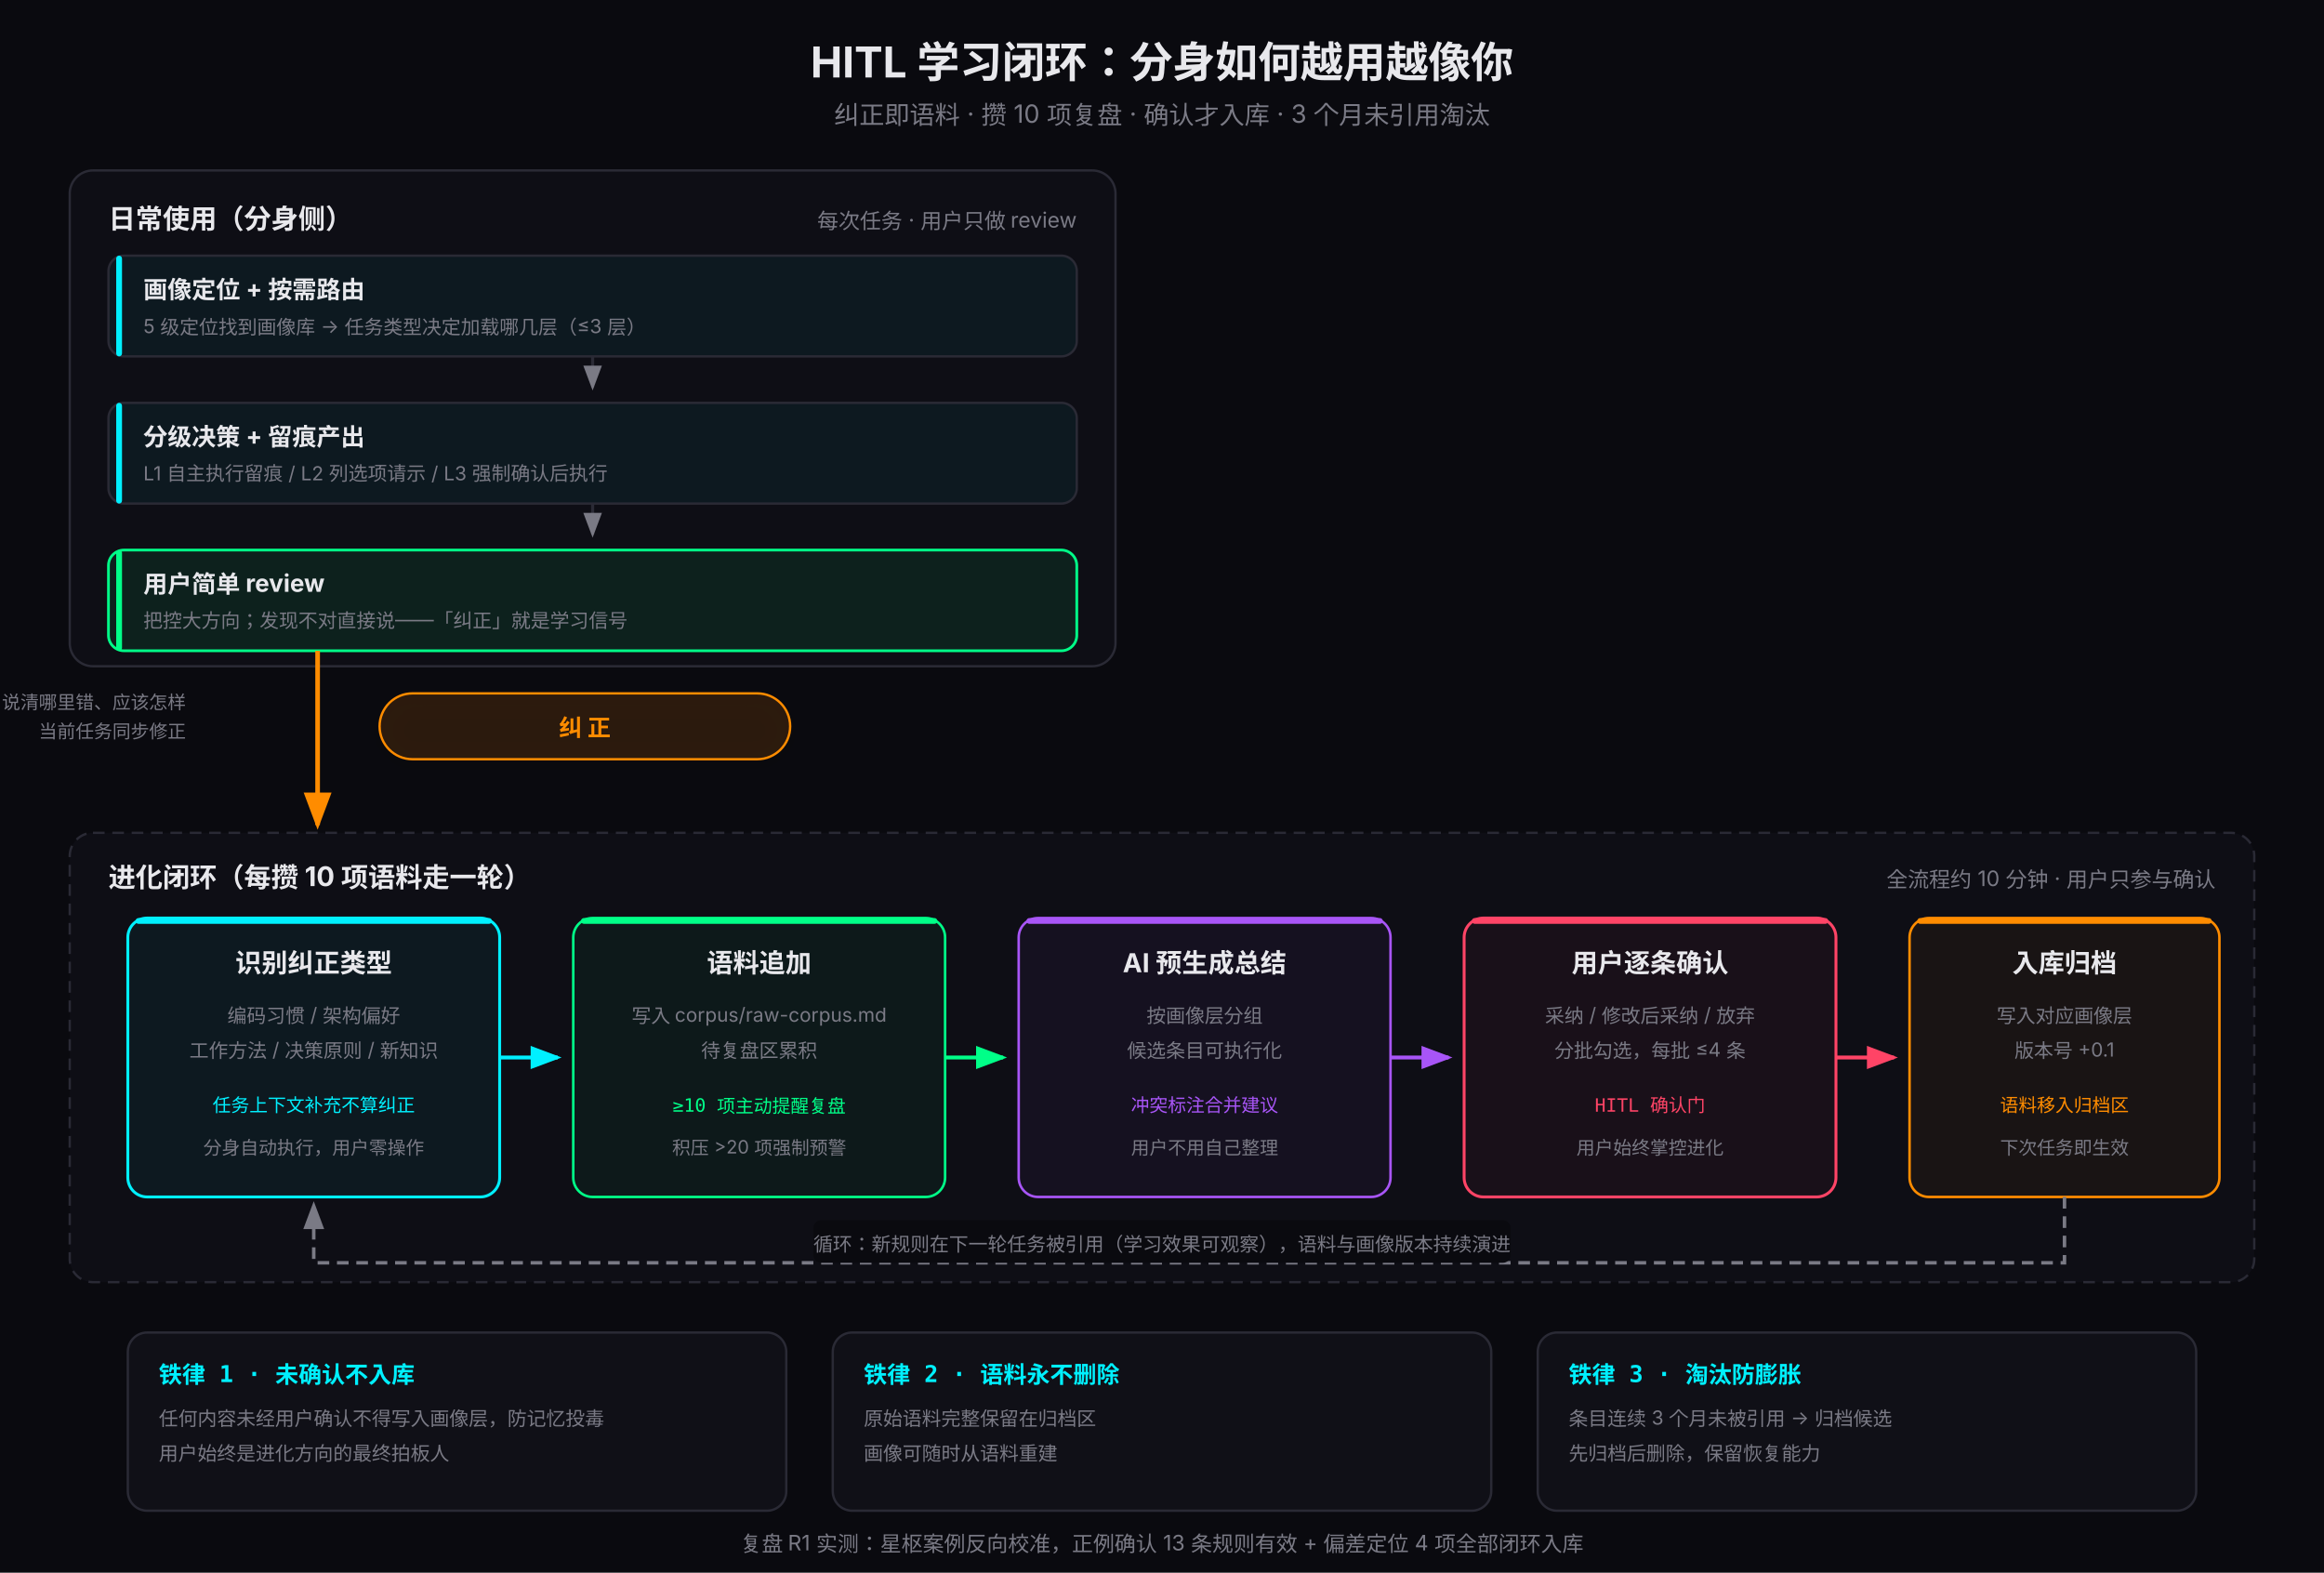
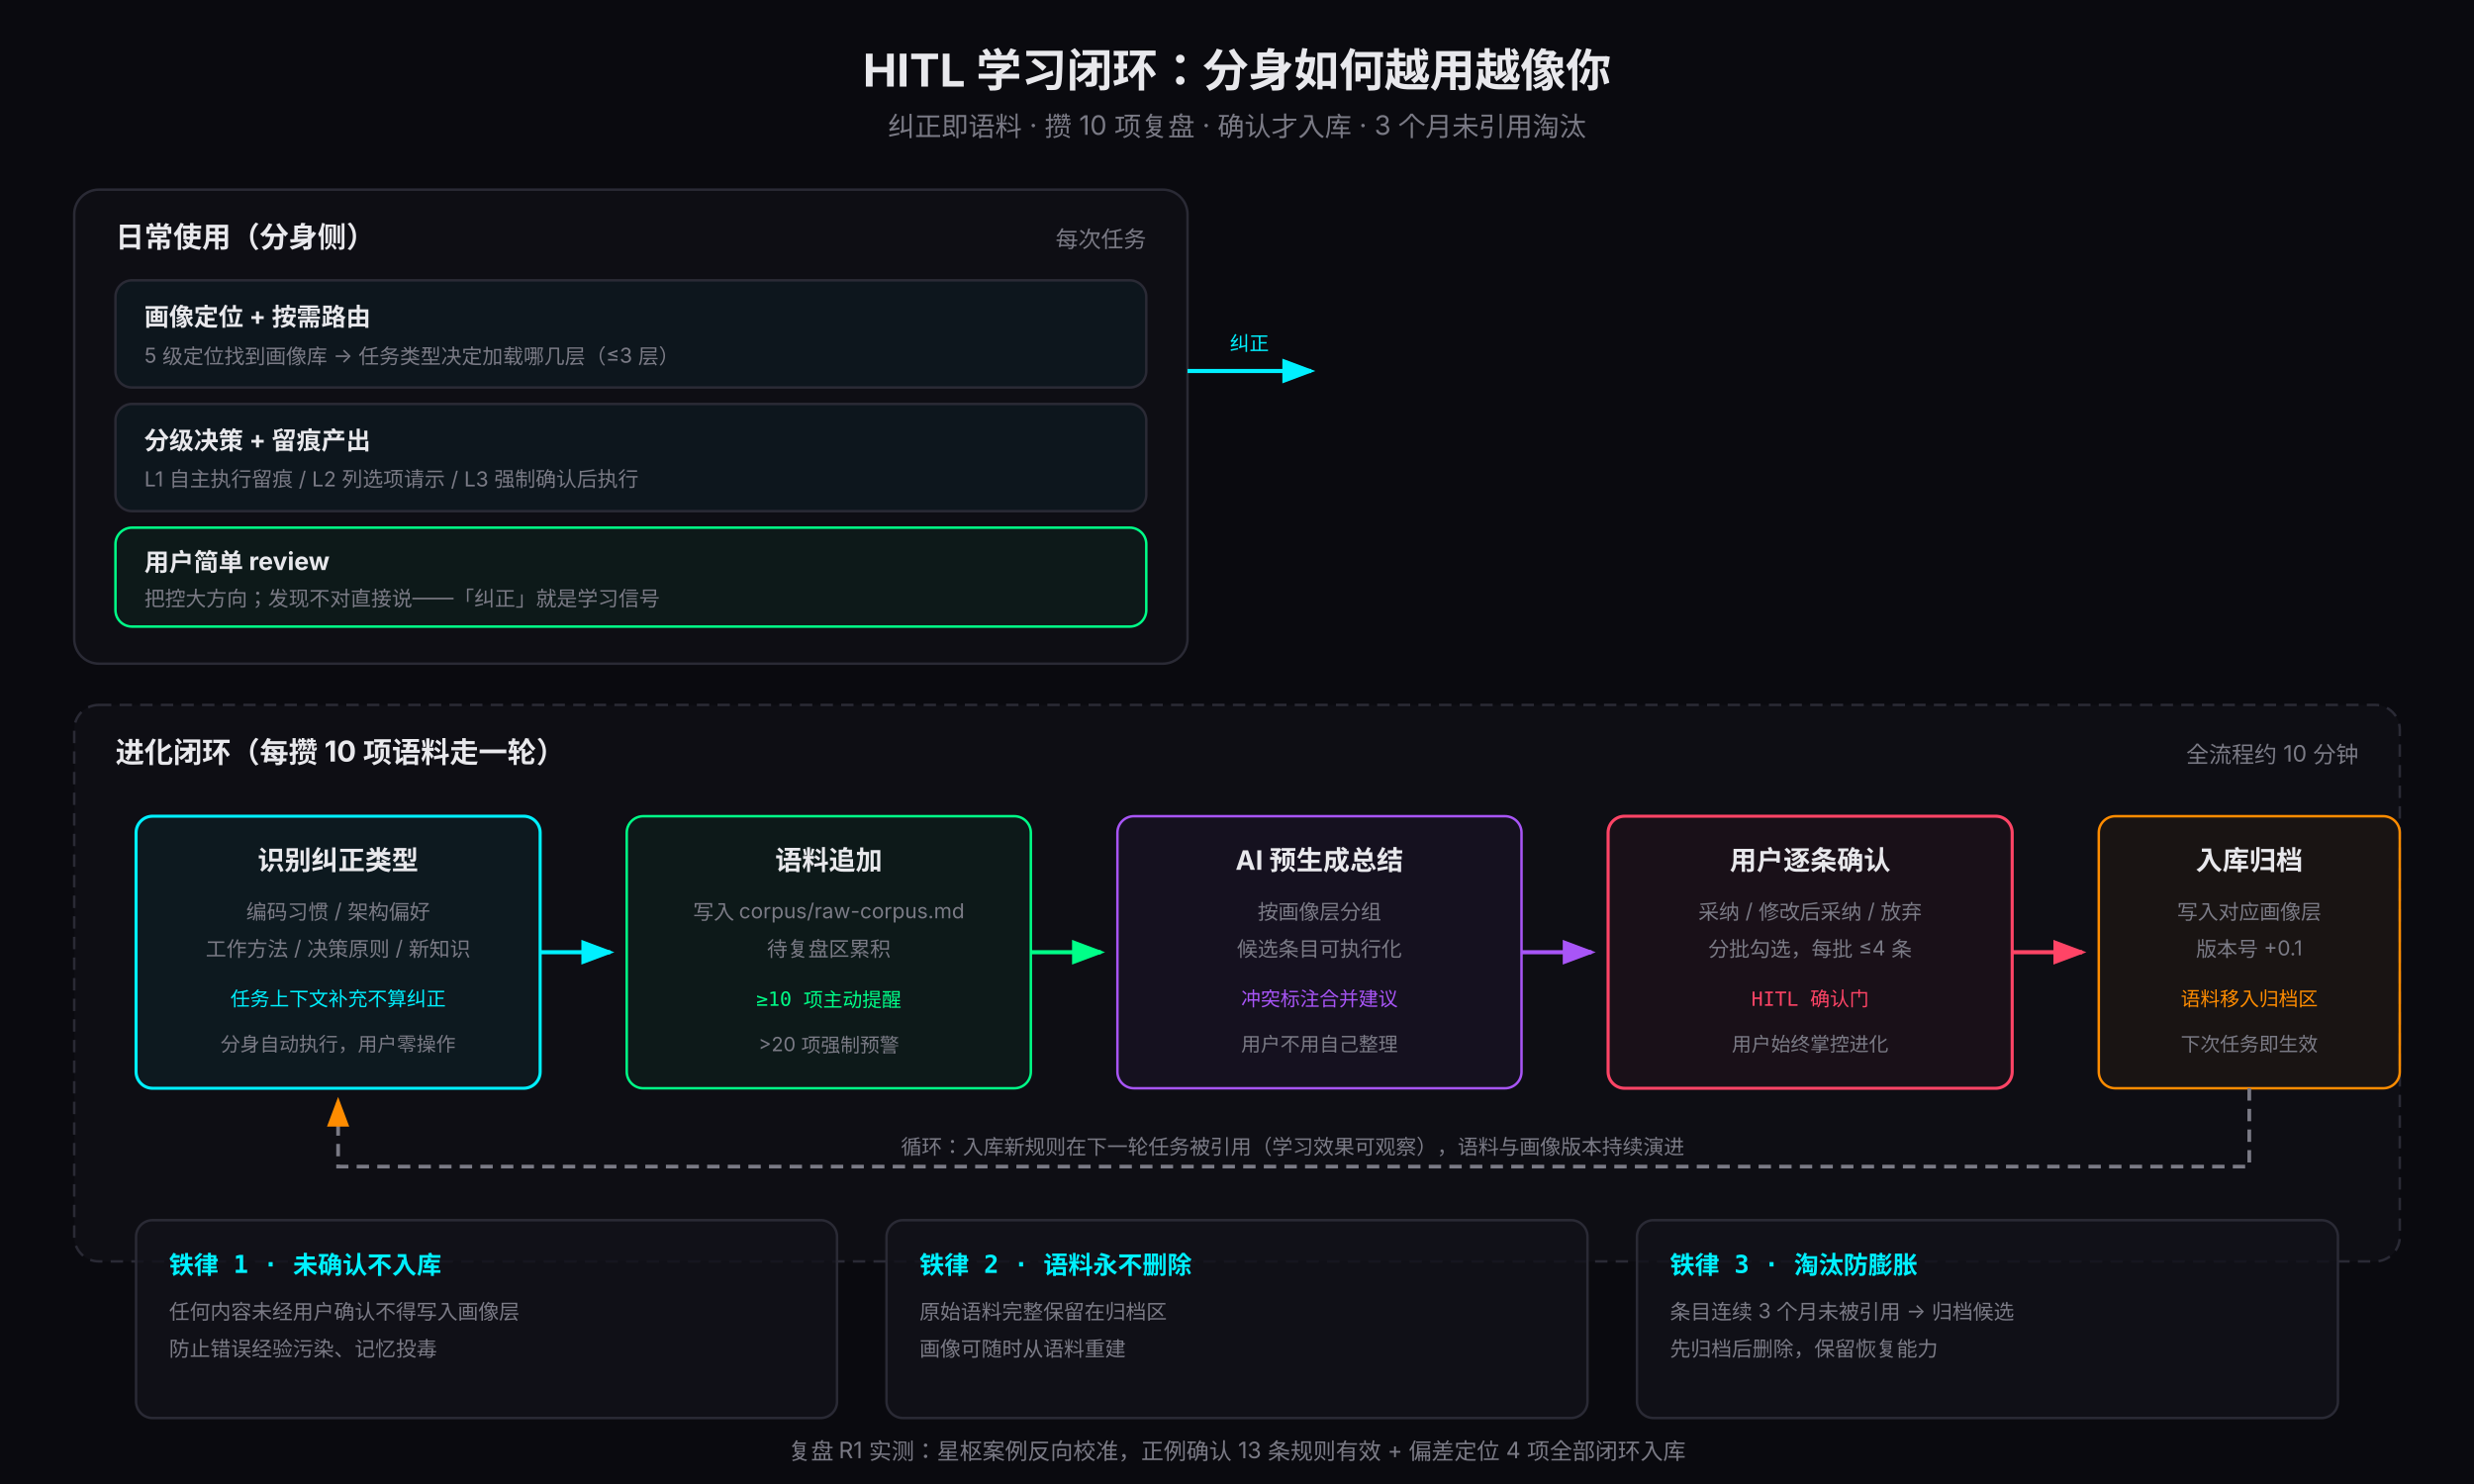
- <svg xmlns="http://www.w3.org/2000/svg" viewBox="0 0 1200 812" font-family="Inter, sans-serif">
+ <svg xmlns="http://www.w3.org/2000/svg" viewBox="0 0 1200 720" font-family="Inter, sans-serif">
  <defs>
    <marker id="l-cyan" markerWidth="8" markerHeight="6" refX="7" refY="3" orient="auto">
      <path d="M0,0 L8,3 L0,6 Z" fill="#00f0ff" />
    </marker>
    <marker id="l-green" markerWidth="8" markerHeight="6" refX="7" refY="3" orient="auto">
      <path d="M0,0 L8,3 L0,6 Z" fill="#00ff88" />
    </marker>
    <marker id="l-orange" markerWidth="8" markerHeight="6" refX="7" refY="3" orient="auto">
      <path d="M0,0 L8,3 L0,6 Z" fill="#ff8c00" />
    </marker>
    <marker id="l-purple" markerWidth="8" markerHeight="6" refX="7" refY="3" orient="auto">
      <path d="M0,0 L8,3 L0,6 Z" fill="#a855f7" />
    </marker>
    <marker id="l-red" markerWidth="8" markerHeight="6" refX="7" refY="3" orient="auto">
      <path d="M0,0 L8,3 L0,6 Z" fill="#ff4466" />
    </marker>
-     <marker id="l-gray" markerWidth="8" markerHeight="6" refX="7" refY="3" orient="auto">
-       <path d="M0,0 L8,3 L0,6 Z" fill="#7a7a85" />
-     </marker>
-     <filter id="soft" x="-20%" y="-20%" width="140%" height="140%">
-       <feDropShadow dx="0" dy="2" stdDeviation="6" flood-color="#000" flood-opacity="0.35" />
-     </filter>
  </defs>
-   <rect width="1200" height="812" fill="#0a0a0f" />
-   <text x="600" y="40" text-anchor="middle" font-size="22" fill="#e8e8ec" font-family="Inter, sans-serif" font-weight="700">HITL 学习闭环：分身如何越用越像你</text>
-   <text x="600" y="64" text-anchor="middle" font-size="13" fill="#7a7a85" font-family="Inter, sans-serif">纠正即语料 · 攒 10 项复盘 · 确认才入库 · 3 个月未引用淘汰</text>
-   <rect x="36" y="88" width="540" height="256" rx="12" fill="#12121a" fill-opacity="0.55" stroke="#2a2a35" stroke-width="1.2" />
-   <text x="56" y="118" text-anchor="start" font-size="14" fill="#e8e8ec" font-family="Inter, sans-serif" font-weight="700">日常使用（分身侧）</text>
-   <text x="556" y="118" text-anchor="end" font-size="11" fill="#7a7a85" font-family="Inter, sans-serif">每次任务 · 用户只做 review</text>
-   <rect x="56" y="132" width="500" height="52" rx="8" fill="#00f0ff" fill-opacity="0.05" stroke="#2a2a35" stroke-width="1.2" />
-   <rect x="60" y="132" width="3" height="52" rx="1.5" fill="#00f0ff" />
-   <text x="74" y="154" text-anchor="start" font-size="12.5" fill="#e8e8ec" font-family="Inter, sans-serif" font-weight="700">画像定位 + 按需路由</text>
-   <text x="74" y="172" text-anchor="start" font-size="10" fill="#7a7a85" font-family="Inter, sans-serif">5 级定位找到画像库 → 任务类型决定加载哪几层（≤3 层）</text>
-   <line x1="306" y1="184" x2="306" y2="200" stroke="#2a2a35" stroke-width="1.6" marker-end="url(#l-gray)" />
-   <rect x="56" y="208" width="500" height="52" rx="8" fill="#00f0ff" fill-opacity="0.05" stroke="#2a2a35" stroke-width="1.2" />
-   <rect x="60" y="208" width="3" height="52" rx="1.5" fill="#00f0ff" />
-   <text x="74" y="230" text-anchor="start" font-size="12.5" fill="#e8e8ec" font-family="Inter, sans-serif" font-weight="700">分级决策 + 留痕产出</text>
-   <text x="74" y="248" text-anchor="start" font-size="10" fill="#7a7a85" font-family="Inter, sans-serif">L1 自主执行留痕 / L2 列选项请示 / L3 强制确认后执行</text>
-   <line x1="306" y1="260" x2="306" y2="276" stroke="#2a2a35" stroke-width="1.6" marker-end="url(#l-gray)" />
-   <rect x="56" y="284" width="500" height="52" rx="8" fill="#00ff88" fill-opacity="0.08" stroke="#00ff88" stroke-width="1.4" />
-   <rect x="60" y="284" width="3" height="52" rx="1.5" fill="#00ff88" />
-   <text x="74" y="306" text-anchor="start" font-size="12.5" fill="#e8e8ec" font-family="Inter, sans-serif" font-weight="700">用户简单 review</text>
-   <text x="74" y="324" text-anchor="start" font-size="10" fill="#7a7a85" font-family="Inter, sans-serif">把控大方向；发现不对直接说——「纠正」就是学习信号</text>
-   <line x1="164" y1="336" x2="164" y2="426" stroke="#ff8c00" stroke-width="2.4" marker-end="url(#l-orange)" />
-   <g filter="url(#soft)">
-     <rect x="196" y="358" width="212" height="34" rx="17" fill="#ff8c00" fill-opacity="0.12" stroke="#ff8c00" stroke-width="1.2" />
-   </g>
-   <text x="302" y="380" text-anchor="middle" font-size="12" fill="#ff8c00" font-family="Inter, sans-serif" font-weight="700">纠 正</text>
-   <text x="96" y="366" text-anchor="end" font-size="9.5" fill="#7a7a85" font-family="Inter, sans-serif">说清哪里错、应该怎样</text>
-   <text x="96" y="381" text-anchor="end" font-size="9.5" fill="#7a7a85" font-family="Inter, sans-serif">当前任务同步修正</text>
-   <rect x="36" y="430" width="1128" height="232" rx="12" fill="#12121a" fill-opacity="0.55" stroke="#2a2a35" stroke-width="1.2" stroke-dasharray="6,4" />
-   <text x="56" y="458" text-anchor="start" font-size="14" fill="#e8e8ec" font-family="Inter, sans-serif" font-weight="700">进化闭环（每攒 10 项语料走一轮）</text>
-   <text x="1144" y="458" text-anchor="end" font-size="11" fill="#7a7a85" font-family="Inter, sans-serif">全流程约 10 分钟 · 用户只参与确认</text>
-   <rect x="66" y="474" width="192" height="144" rx="10" fill="#00f0ff" fill-opacity="0.05" stroke="#00f0ff" stroke-width="1.5" />
-   <rect x="70" y="474" width="184" height="3" rx="1.5" fill="#00f0ff" />
-   <text x="162" y="502" text-anchor="middle" font-size="13.5" fill="#e8e8ec" font-family="Inter, sans-serif" font-weight="700">识别纠正类型</text>
-   <text x="162" y="528" text-anchor="middle" font-size="10" fill="#7a7a85" font-family="Inter, sans-serif">编码习惯 / 架构偏好</text>
-   <text x="162" y="546" text-anchor="middle" font-size="10" fill="#7a7a85" font-family="Inter, sans-serif">工作方法 / 决策原则 / 新知识</text>
-   <text x="162" y="574" text-anchor="middle" font-size="9.5" fill="#00f0ff" font-family="JetBrains Mono, monospace">任务上下文补充不算纠正</text>
-   <text x="162" y="596" text-anchor="middle" font-size="9.5" fill="#7a7a85" font-family="Inter, sans-serif">分身自动执行，用户零操作</text>
-   <line x1="258" y1="546" x2="288" y2="546" stroke="#00f0ff" stroke-width="2" marker-end="url(#l-cyan)" />
-   <rect x="296" y="474" width="192" height="144" rx="10" fill="#00ff88" fill-opacity="0.05" stroke="#00ff88" stroke-width="1.3" />
-   <rect x="300" y="474" width="184" height="3" rx="1.5" fill="#00ff88" />
-   <text x="392" y="502" text-anchor="middle" font-size="13.5" fill="#e8e8ec" font-family="Inter, sans-serif" font-weight="700">语料追加</text>
-   <text x="392" y="528" text-anchor="middle" font-size="10" fill="#7a7a85" font-family="Inter, sans-serif">写入 corpus/raw-corpus.md</text>
-   <text x="392" y="546" text-anchor="middle" font-size="10" fill="#7a7a85" font-family="Inter, sans-serif">待复盘区累积</text>
-   <text x="392" y="574" text-anchor="middle" font-size="9.5" fill="#00ff88" font-family="JetBrains Mono, monospace">≥10 项主动提醒复盘</text>
-   <text x="392" y="596" text-anchor="middle" font-size="9.5" fill="#7a7a85" font-family="Inter, sans-serif">积压 &gt;20 项强制预警</text>
-   <line x1="488" y1="546" x2="518" y2="546" stroke="#00ff88" stroke-width="2" marker-end="url(#l-green)" />
-   <rect x="526" y="474" width="192" height="144" rx="10" fill="#a855f7" fill-opacity="0.05" stroke="#a855f7" stroke-width="1.3" />
-   <rect x="530" y="474" width="184" height="3" rx="1.5" fill="#a855f7" />
-   <text x="622" y="502" text-anchor="middle" font-size="13.5" fill="#e8e8ec" font-family="Inter, sans-serif" font-weight="700">AI 预生成总结</text>
-   <text x="622" y="528" text-anchor="middle" font-size="10" fill="#7a7a85" font-family="Inter, sans-serif">按画像层分组</text>
-   <text x="622" y="546" text-anchor="middle" font-size="10" fill="#7a7a85" font-family="Inter, sans-serif">候选条目可执行化</text>
-   <text x="622" y="574" text-anchor="middle" font-size="9.5" fill="#a855f7" font-family="JetBrains Mono, monospace">冲突标注合并建议</text>
-   <text x="622" y="596" text-anchor="middle" font-size="9.5" fill="#7a7a85" font-family="Inter, sans-serif">用户不用自己整理</text>
-   <line x1="718" y1="546" x2="748" y2="546" stroke="#a855f7" stroke-width="2" marker-end="url(#l-purple)" />
-   <rect x="756" y="474" width="192" height="144" rx="10" fill="#ff4466" fill-opacity="0.05" stroke="#ff4466" stroke-width="1.5" />
-   <rect x="760" y="474" width="184" height="3" rx="1.5" fill="#ff4466" />
-   <text x="852" y="502" text-anchor="middle" font-size="13.5" fill="#e8e8ec" font-family="Inter, sans-serif" font-weight="700">用户逐条确认</text>
-   <text x="852" y="528" text-anchor="middle" font-size="10" fill="#7a7a85" font-family="Inter, sans-serif">采纳 / 修改后采纳 / 放弃</text>
-   <text x="852" y="546" text-anchor="middle" font-size="10" fill="#7a7a85" font-family="Inter, sans-serif">分批勾选，每批 ≤4 条</text>
-   <text x="852" y="574" text-anchor="middle" font-size="9.5" fill="#ff4466" font-family="JetBrains Mono, monospace">HITL 确认门</text>
-   <text x="852" y="596" text-anchor="middle" font-size="9.5" fill="#7a7a85" font-family="Inter, sans-serif">用户始终掌控进化</text>
-   <line x1="948" y1="546" x2="978" y2="546" stroke="#ff4466" stroke-width="2" marker-end="url(#l-red)" />
-   <rect x="986" y="474" width="160" height="144" rx="10" fill="#ff8c00" fill-opacity="0.05" stroke="#ff8c00" stroke-width="1.3" />
-   <rect x="990" y="474" width="152" height="3" rx="1.5" fill="#ff8c00" />
-   <text x="1066" y="502" text-anchor="middle" font-size="13.5" fill="#e8e8ec" font-family="Inter, sans-serif" font-weight="700">入库归档</text>
-   <text x="1066" y="528" text-anchor="middle" font-size="10" fill="#7a7a85" font-family="Inter, sans-serif">写入对应画像层</text>
-   <text x="1066" y="546" text-anchor="middle" font-size="10" fill="#7a7a85" font-family="Inter, sans-serif">版本号 +0.1</text>
-   <text x="1066" y="574" text-anchor="middle" font-size="9.5" fill="#ff8c00" font-family="JetBrains Mono, monospace">语料移入归档区</text>
-   <text x="1066" y="596" text-anchor="middle" font-size="9.5" fill="#7a7a85" font-family="Inter, sans-serif">下次任务即生效</text>
-   <path d="M 1066 618 L 1066 652 L 162 652 L 162 622" fill="none" stroke="#7a7a85" stroke-width="1.8" stroke-dasharray="6,4" marker-end="url(#l-gray)" />
-   <rect x="420" y="630" width="360" height="22" rx="4" fill="#0a0a0f" />
-   <text x="600" y="646" text-anchor="middle" font-size="10" fill="#7a7a85" font-family="Inter, sans-serif">循环：新规则在下一轮任务被引用（学习效果可观察），语料与画像版本持续演进</text>
-   <rect x="66" y="688" width="340" height="92" rx="10" fill="#12121a" fill-opacity="0.8" stroke="#2a2a35" stroke-width="1.2" />
-   <text x="82" y="714" text-anchor="start" font-size="12" fill="#00f0ff" font-family="JetBrains Mono, monospace" font-weight="700">铁律 1 · 未确认不入库</text>
-   <text x="82" y="736" text-anchor="start" font-size="10" fill="#7a7a85" font-family="Inter, sans-serif">任何内容未经用户确认不得写入画像层，防记忆投毒</text>
-   <text x="82" y="754" text-anchor="start" font-size="10" fill="#7a7a85" font-family="Inter, sans-serif">用户始终是进化方向的最终拍板人</text>
-   <rect x="430" y="688" width="340" height="92" rx="10" fill="#12121a" fill-opacity="0.8" stroke="#2a2a35" stroke-width="1.2" />
-   <text x="446" y="714" text-anchor="start" font-size="12" fill="#00f0ff" font-family="JetBrains Mono, monospace" font-weight="700">铁律 2 · 语料永不删除</text>
-   <text x="446" y="736" text-anchor="start" font-size="10" fill="#7a7a85" font-family="Inter, sans-serif">原始语料完整保留在归档区</text>
-   <text x="446" y="754" text-anchor="start" font-size="10" fill="#7a7a85" font-family="Inter, sans-serif">画像可随时从语料重建</text>
-   <rect x="794" y="688" width="340" height="92" rx="10" fill="#12121a" fill-opacity="0.8" stroke="#2a2a35" stroke-width="1.2" />
-   <text x="810" y="714" text-anchor="start" font-size="12" fill="#00f0ff" font-family="JetBrains Mono, monospace" font-weight="700">铁律 3 · 淘汰防膨胀</text>
-   <text x="810" y="736" text-anchor="start" font-size="10" fill="#7a7a85" font-family="Inter, sans-serif">条目连续 3 个月未被引用 → 归档候选</text>
-   <text x="810" y="754" text-anchor="start" font-size="10" fill="#7a7a85" font-family="Inter, sans-serif">先归档后删除，保留恢复能力</text>
-   <text x="600" y="801" text-anchor="middle" font-size="11" fill="#7a7a85" font-family="Inter, sans-serif">复盘 R1 实测：星枢案例反向校准，正例确认 13 条规则有效 + 偏差定位 4 项全部闭环入库</text>
+   <rect width="1200" height="720" fill="#0a0a0f" />
+   <text x="600" y="42" text-anchor="middle" font-size="22" fill="#e8e8ec" font-family="Inter, sans-serif" font-weight="700">HITL 学习闭环：分身如何越用越像你</text>
+   <text x="600" y="66" text-anchor="middle" font-size="13" fill="#7a7a85" font-family="Inter, sans-serif">纠正即语料 · 攒 10 项复盘 · 确认才入库 · 3 个月未引用淘汰</text>
+   <rect x="36" y="92" width="540" height="230" rx="12" fill="#12121a" fill-opacity="0.5" stroke="#2a2a35" stroke-width="1.2" />
+   <text x="56" y="120" text-anchor="start" font-size="14" fill="#e8e8ec" font-family="Inter, sans-serif" font-weight="700">日常使用（分身侧）</text>
+   <text x="556" y="120" text-anchor="end" font-size="11" fill="#7a7a85" font-family="Inter, sans-serif">每次任务</text>
+   <rect x="56" y="136" width="500" height="52" rx="8" fill="#00f0ff" fill-opacity="0.04" stroke="#2a2a35" stroke-width="1.2" />
+   <text x="70" y="158" text-anchor="start" font-size="12" fill="#e8e8ec" font-family="Inter, sans-serif" font-weight="700">画像定位 + 按需路由</text>
+   <text x="70" y="176" text-anchor="start" font-size="10" fill="#7a7a85" font-family="Inter, sans-serif">5 级定位找到画像库 → 任务类型决定加载哪几层（≤3 层）</text>
+   <rect x="56" y="196" width="500" height="52" rx="8" fill="#00f0ff" fill-opacity="0.04" stroke="#2a2a35" stroke-width="1.2" />
+   <text x="70" y="218" text-anchor="start" font-size="12" fill="#e8e8ec" font-family="Inter, sans-serif" font-weight="700">分级决策 + 留痕产出</text>
+   <text x="70" y="236" text-anchor="start" font-size="10" fill="#7a7a85" font-family="Inter, sans-serif">L1 自主执行留痕 / L2 列选项请示 / L3 强制确认后执行</text>
+   <rect x="56" y="256" width="500" height="48" rx="8" fill="#00ff88" fill-opacity="0.05" stroke="#00ff88" stroke-width="1.2" />
+   <text x="70" y="277" text-anchor="start" font-size="12" fill="#e8e8ec" font-family="Inter, sans-serif" font-weight="700">用户简单 review</text>
+   <text x="70" y="294" text-anchor="start" font-size="10" fill="#7a7a85" font-family="Inter, sans-serif">把控大方向；发现不对直接说——「纠正」就是学习信号</text>
+   <line x1="576" y1="180" x2="636" y2="180" stroke="#00f0ff" stroke-width="2" marker-end="url(#l-cyan)" />
+   <text x="606" y="170" text-anchor="middle" font-size="9.5" fill="#00f0ff" font-family="JetBrains Mono, monospace">纠正</text>
+   <rect x="36" y="342" width="1128" height="270" rx="12" fill="#12121a" fill-opacity="0.5" stroke="#2a2a35" stroke-width="1.2" stroke-dasharray="6,4" />
+   <text x="56" y="370" text-anchor="start" font-size="14" fill="#e8e8ec" font-family="Inter, sans-serif" font-weight="700">进化闭环（每攒 10 项语料走一轮）</text>
+   <text x="1144" y="370" text-anchor="end" font-size="11" fill="#7a7a85" font-family="Inter, sans-serif">全流程约 10 分钟</text>
+   <rect x="66" y="396" width="196" height="132" rx="8" fill="#00f0ff" fill-opacity="0.05" stroke="#00f0ff" stroke-width="1.5" />
+   <text x="164" y="422" text-anchor="middle" font-size="13" fill="#e8e8ec" font-family="Inter, sans-serif" font-weight="700">识别纠正类型</text>
+   <text x="164" y="446" text-anchor="middle" font-size="10" fill="#7a7a85" font-family="Inter, sans-serif">编码习惯 / 架构偏好</text>
+   <text x="164" y="464" text-anchor="middle" font-size="10" fill="#7a7a85" font-family="Inter, sans-serif">工作方法 / 决策原则 / 新知识</text>
+   <text x="164" y="488" text-anchor="middle" font-size="9.5" fill="#00f0ff" font-family="JetBrains Mono, monospace">任务上下文补充不算纠正</text>
+   <text x="164" y="510" text-anchor="middle" font-size="9.5" fill="#7a7a85" font-family="Inter, sans-serif">分身自动执行，用户零操作</text>
+   <line x1="262" y1="462" x2="296" y2="462" stroke="#00f0ff" stroke-width="2" marker-end="url(#l-cyan)" />
+   <rect x="304" y="396" width="196" height="132" rx="8" fill="#00ff88" fill-opacity="0.05" stroke="#00ff88" stroke-width="1.2" />
+   <text x="402" y="422" text-anchor="middle" font-size="13" fill="#e8e8ec" font-family="Inter, sans-serif" font-weight="700">语料追加</text>
+   <text x="402" y="446" text-anchor="middle" font-size="10" fill="#7a7a85" font-family="Inter, sans-serif">写入 corpus/raw-corpus.md</text>
+   <text x="402" y="464" text-anchor="middle" font-size="10" fill="#7a7a85" font-family="Inter, sans-serif">待复盘区累积</text>
+   <text x="402" y="488" text-anchor="middle" font-size="9.5" fill="#00ff88" font-family="JetBrains Mono, monospace">≥10 项主动提醒</text>
+   <text x="402" y="510" text-anchor="middle" font-size="9.5" fill="#7a7a85" font-family="Inter, sans-serif">&gt;20 项强制预警</text>
+   <line x1="500" y1="462" x2="534" y2="462" stroke="#00ff88" stroke-width="2" marker-end="url(#l-green)" />
+   <rect x="542" y="396" width="196" height="132" rx="8" fill="#a855f7" fill-opacity="0.05" stroke="#a855f7" stroke-width="1.2" />
+   <text x="640" y="422" text-anchor="middle" font-size="13" fill="#e8e8ec" font-family="Inter, sans-serif" font-weight="700">AI 预生成总结</text>
+   <text x="640" y="446" text-anchor="middle" font-size="10" fill="#7a7a85" font-family="Inter, sans-serif">按画像层分组</text>
+   <text x="640" y="464" text-anchor="middle" font-size="10" fill="#7a7a85" font-family="Inter, sans-serif">候选条目可执行化</text>
+   <text x="640" y="488" text-anchor="middle" font-size="9.5" fill="#a855f7" font-family="JetBrains Mono, monospace">冲突标注合并建议</text>
+   <text x="640" y="510" text-anchor="middle" font-size="9.5" fill="#7a7a85" font-family="Inter, sans-serif">用户不用自己整理</text>
+   <line x1="738" y1="462" x2="772" y2="462" stroke="#a855f7" stroke-width="2" marker-end="url(#l-purple)" />
+   <rect x="780" y="396" width="196" height="132" rx="8" fill="#ff4466" fill-opacity="0.05" stroke="#ff4466" stroke-width="1.5" />
+   <text x="878" y="422" text-anchor="middle" font-size="13" fill="#e8e8ec" font-family="Inter, sans-serif" font-weight="700">用户逐条确认</text>
+   <text x="878" y="446" text-anchor="middle" font-size="10" fill="#7a7a85" font-family="Inter, sans-serif">采纳 / 修改后采纳 / 放弃</text>
+   <text x="878" y="464" text-anchor="middle" font-size="10" fill="#7a7a85" font-family="Inter, sans-serif">分批勾选，每批 ≤4 条</text>
+   <text x="878" y="488" text-anchor="middle" font-size="9.5" fill="#ff4466" font-family="JetBrains Mono, monospace">HITL 确认门</text>
+   <text x="878" y="510" text-anchor="middle" font-size="9.5" fill="#7a7a85" font-family="Inter, sans-serif">用户始终掌控进化</text>
+   <line x1="976" y1="462" x2="1010" y2="462" stroke="#ff4466" stroke-width="2" marker-end="url(#l-red)" />
+   <rect x="1018" y="396" width="146" height="132" rx="8" fill="#ff8c00" fill-opacity="0.05" stroke="#ff8c00" stroke-width="1.2" />
+   <text x="1091" y="422" text-anchor="middle" font-size="13" fill="#e8e8ec" font-family="Inter, sans-serif" font-weight="700">入库归档</text>
+   <text x="1091" y="446" text-anchor="middle" font-size="10" fill="#7a7a85" font-family="Inter, sans-serif">写入对应画像层</text>
+   <text x="1091" y="464" text-anchor="middle" font-size="10" fill="#7a7a85" font-family="Inter, sans-serif">版本号 +0.1</text>
+   <text x="1091" y="488" text-anchor="middle" font-size="9.5" fill="#ff8c00" font-family="JetBrains Mono, monospace">语料移入归档区</text>
+   <text x="1091" y="510" text-anchor="middle" font-size="9.5" fill="#7a7a85" font-family="Inter, sans-serif">下次任务即生效</text>
+   <path d="M 1091 528 L 1091 566 L 164 566 L 164 534" fill="none" stroke="#7a7a85" stroke-width="1.8" stroke-dasharray="6,4" marker-end="url(#l-orange)" />
+   <text x="627" y="560" text-anchor="middle" font-size="10" fill="#7a7a85" font-family="Inter, sans-serif">循环：入库新规则在下一轮任务被引用（学习效果可观察），语料与画像版本持续演进</text>
+   <rect x="66" y="588" width="1098" height="0" fill="none" />
+   <rect x="66" y="592" width="340" height="96" rx="8" fill="#12121a" fill-opacity="0.8" stroke="#2a2a35" stroke-width="1.2" />
+   <text x="82" y="618" text-anchor="start" font-size="12" fill="#00f0ff" font-family="JetBrains Mono, monospace" font-weight="700">铁律 1 · 未确认不入库</text>
+   <text x="82" y="640" text-anchor="start" font-size="10" fill="#7a7a85" font-family="Inter, sans-serif">任何内容未经用户确认不得写入画像层</text>
+   <text x="82" y="658" text-anchor="start" font-size="10" fill="#7a7a85" font-family="Inter, sans-serif">防止错误经验污染、记忆投毒</text>
+   <rect x="430" y="592" width="340" height="96" rx="8" fill="#12121a" fill-opacity="0.8" stroke="#2a2a35" stroke-width="1.2" />
+   <text x="446" y="618" text-anchor="start" font-size="12" fill="#00f0ff" font-family="JetBrains Mono, monospace" font-weight="700">铁律 2 · 语料永不删除</text>
+   <text x="446" y="640" text-anchor="start" font-size="10" fill="#7a7a85" font-family="Inter, sans-serif">原始语料完整保留在归档区</text>
+   <text x="446" y="658" text-anchor="start" font-size="10" fill="#7a7a85" font-family="Inter, sans-serif">画像可随时从语料重建</text>
+   <rect x="794" y="592" width="340" height="96" rx="8" fill="#12121a" fill-opacity="0.8" stroke="#2a2a35" stroke-width="1.2" />
+   <text x="810" y="618" text-anchor="start" font-size="12" fill="#00f0ff" font-family="JetBrains Mono, monospace" font-weight="700">铁律 3 · 淘汰防膨胀</text>
+   <text x="810" y="640" text-anchor="start" font-size="10" fill="#7a7a85" font-family="Inter, sans-serif">条目连续 3 个月未被引用 → 归档候选</text>
+   <text x="810" y="658" text-anchor="start" font-size="10" fill="#7a7a85" font-family="Inter, sans-serif">先归档后删除，保留恢复能力</text>
+   <text x="600" y="708" text-anchor="middle" font-size="11" fill="#7a7a85" font-family="Inter, sans-serif">复盘 R1 实测：星枢案例反向校准，正例确认 13 条规则有效 + 偏差定位 4 项全部闭环入库</text>
</svg>
